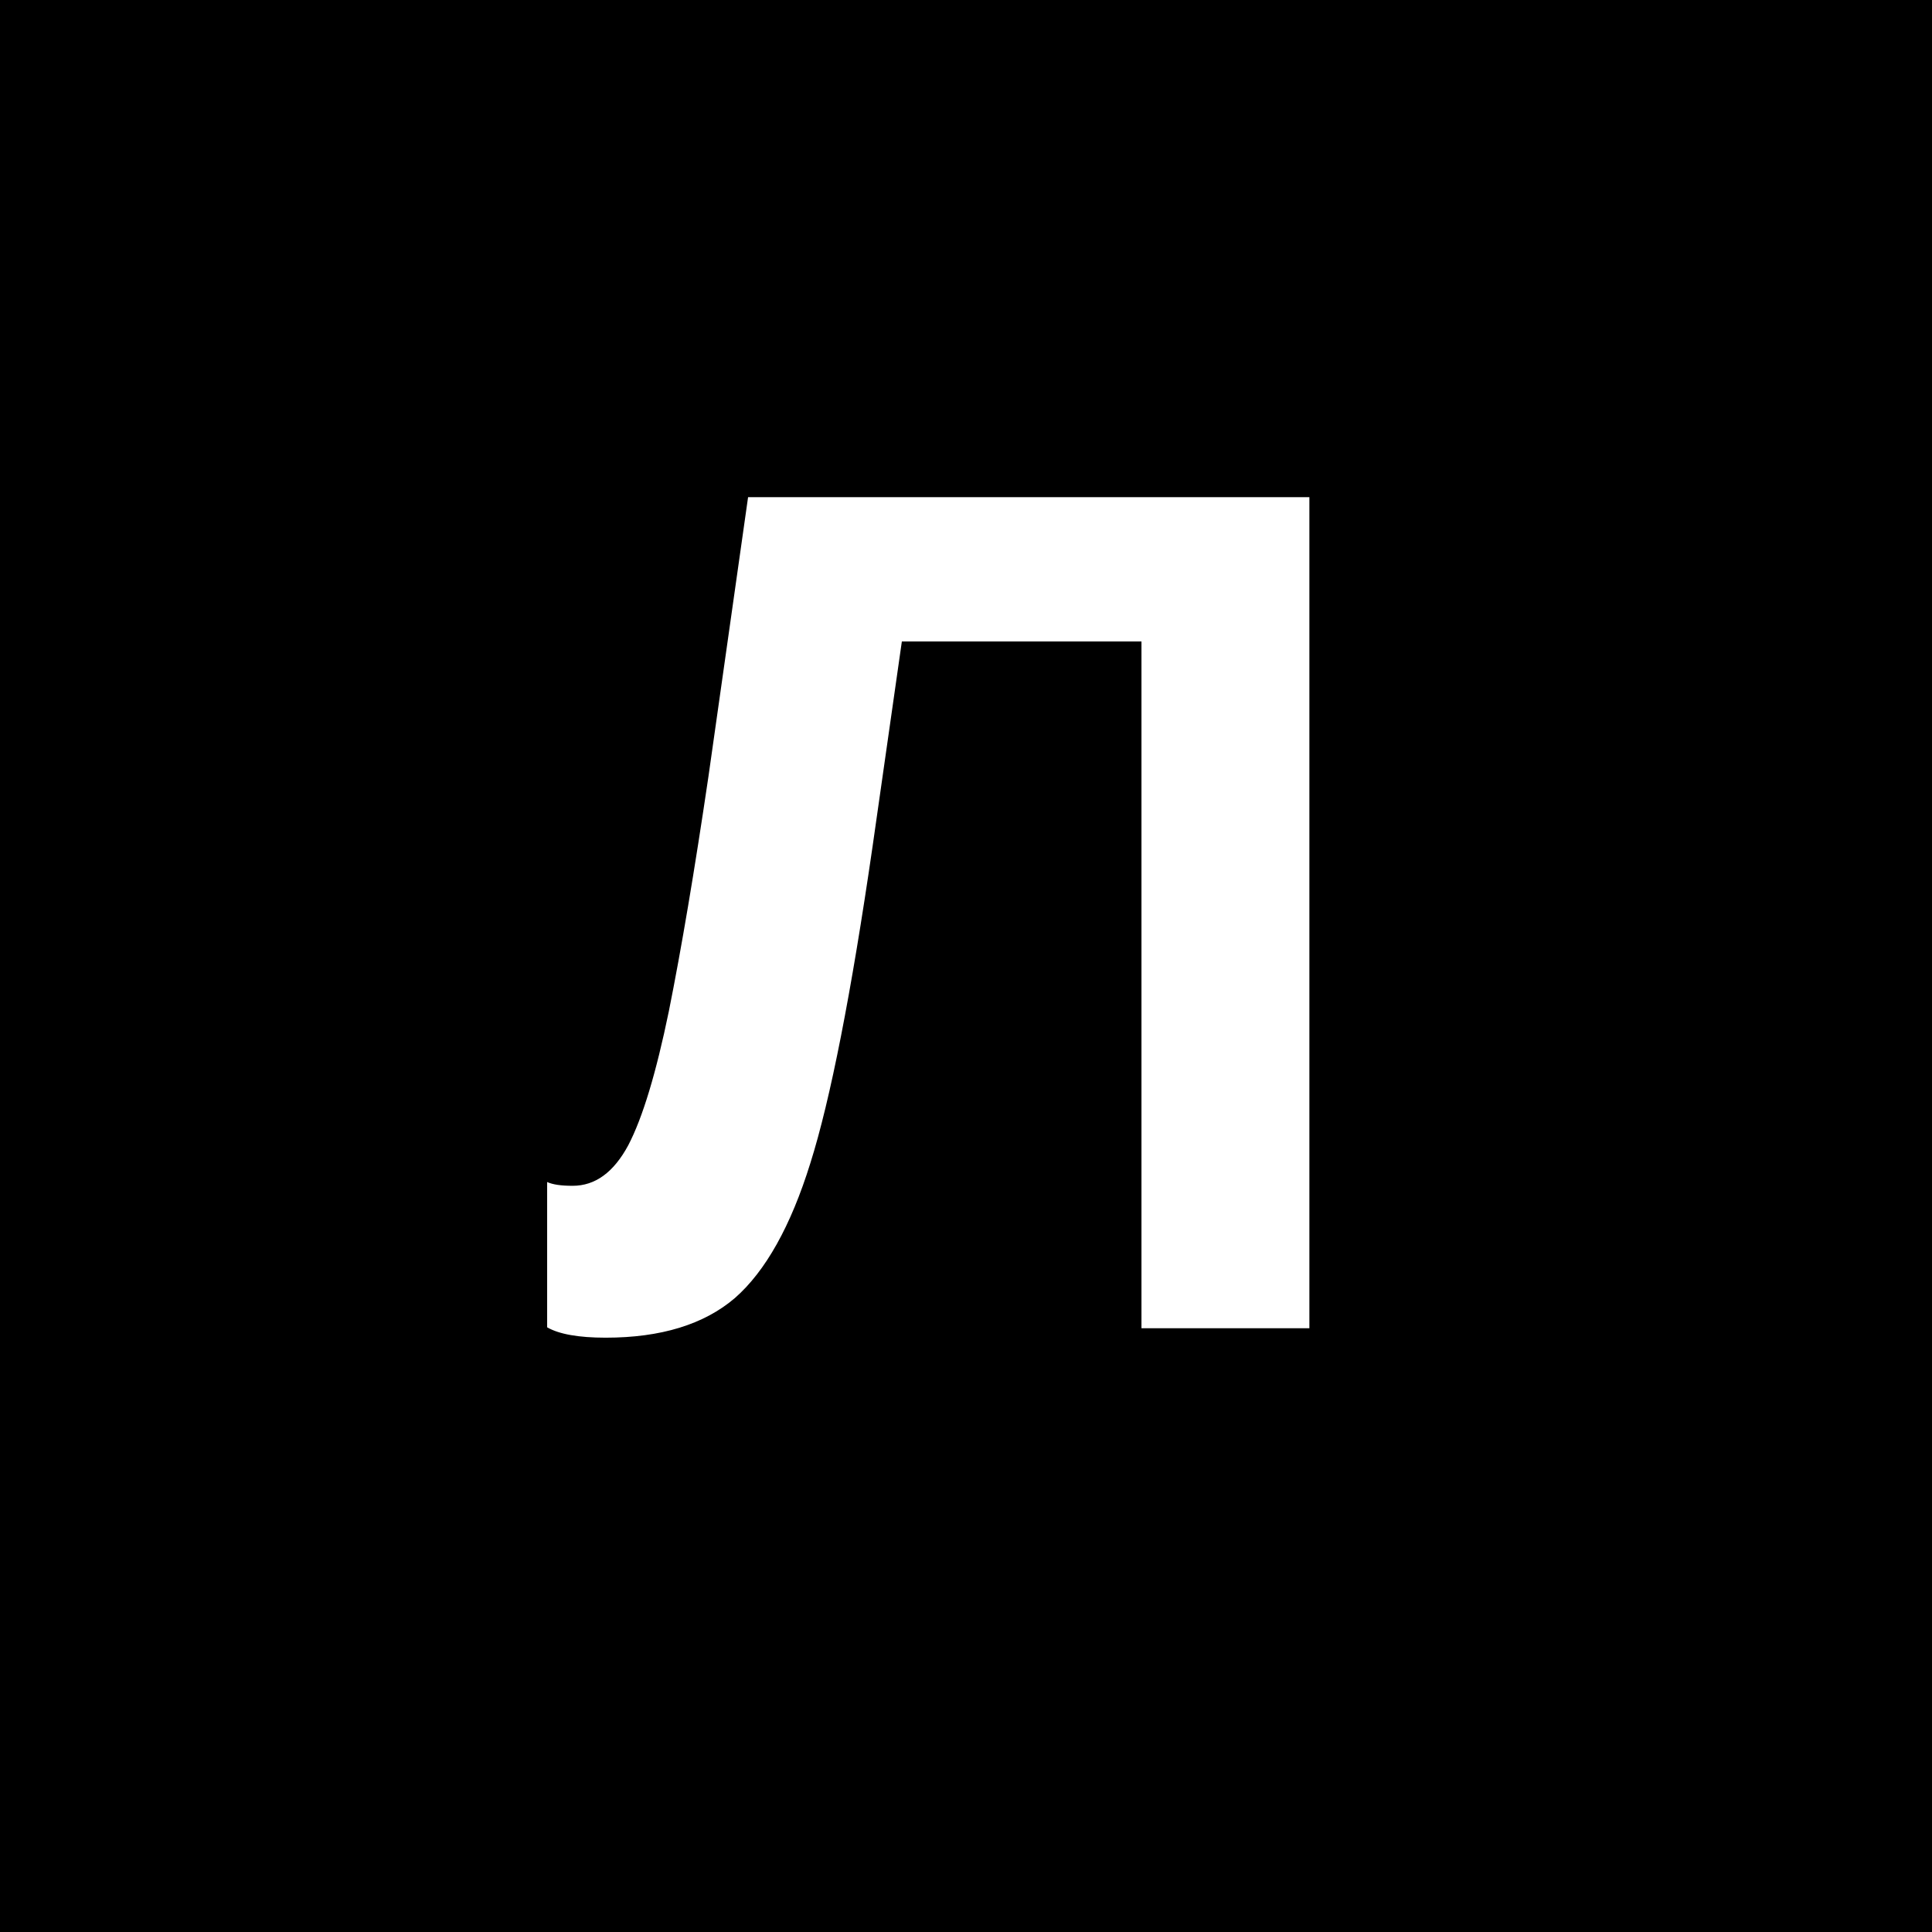
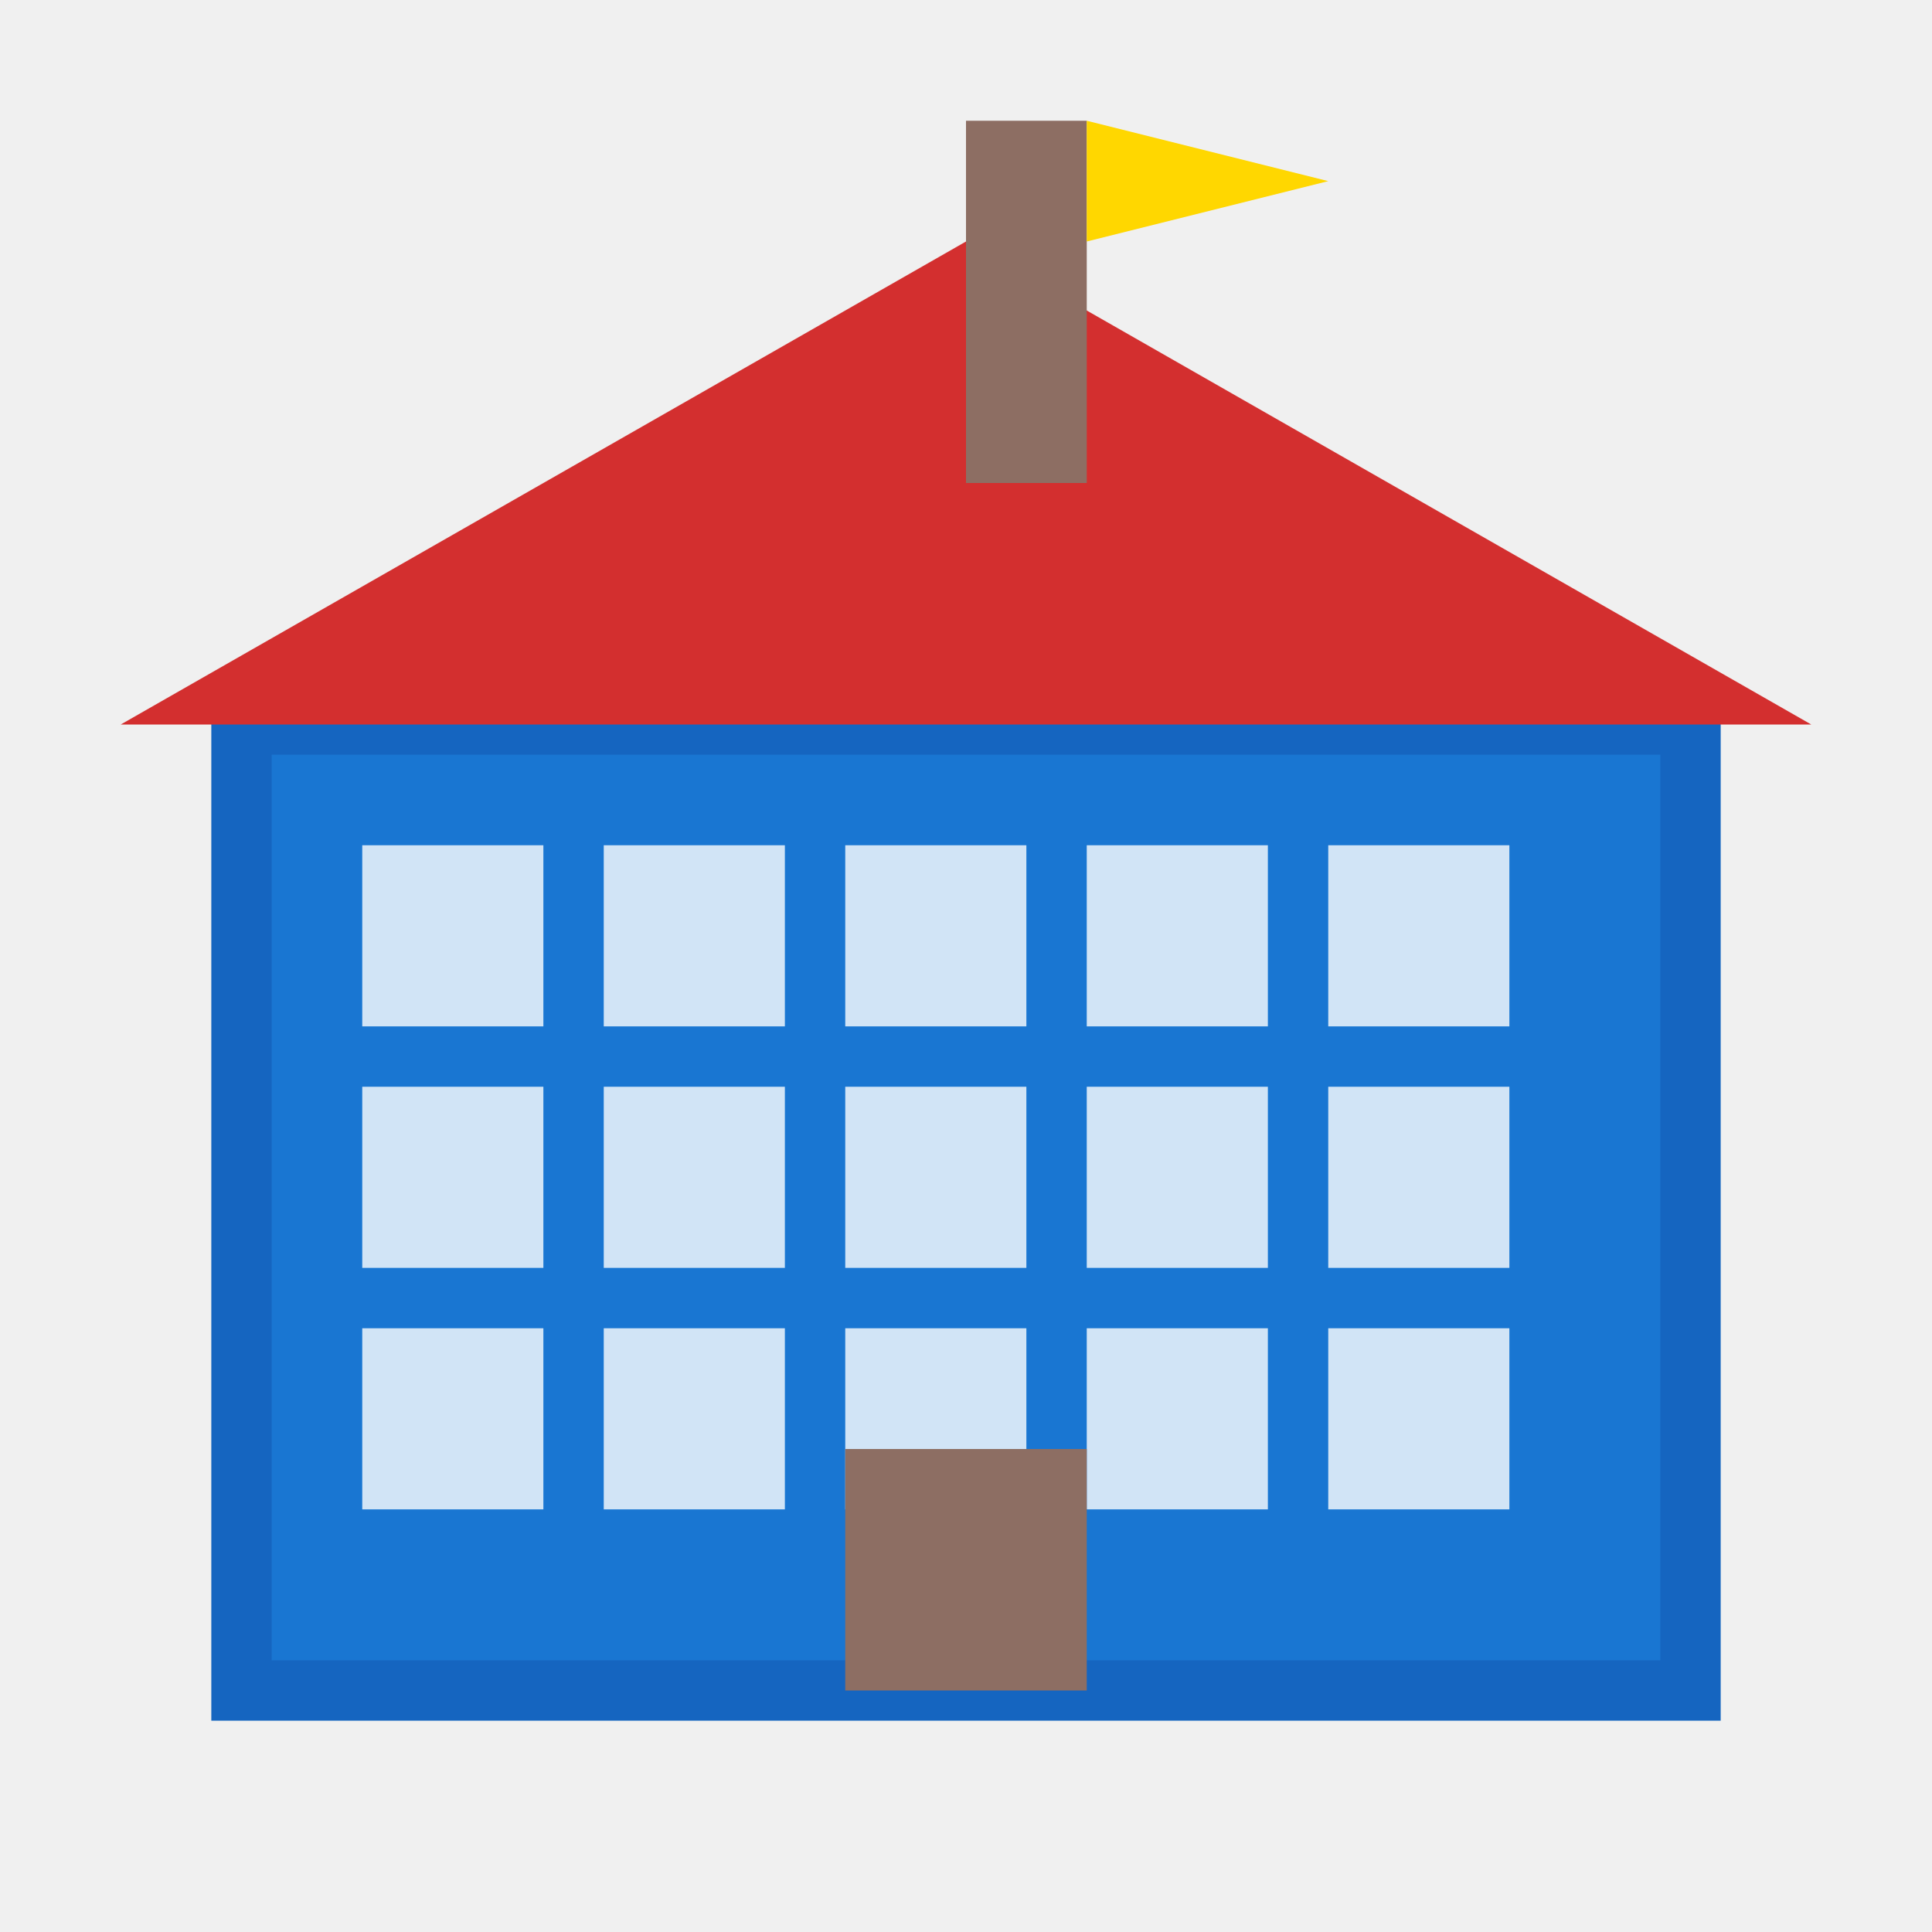
- <svg xmlns="http://www.w3.org/2000/svg" viewBox="0 0 32 32" width="32" height="32">
-   <rect width="32" height="32" fill="#000000" />
-   <text x="16" y="22" font-family="Arial, sans-serif" font-size="20" font-weight="bold" text-anchor="middle" fill="#FFFFFF">Л</text>
+ <svg xmlns="http://www.w3.org/2000/svg" width="32" height="32" viewBox="0 0 32 32" fill="none">
+   <rect x="4" y="12" width="24" height="16" fill="#1976d2" stroke="#1565c0" stroke-width="1" />
+   <rect x="6" y="14" width="3" height="3" fill="#ffffff" opacity="0.8" />
+   <rect x="10" y="14" width="3" height="3" fill="#ffffff" opacity="0.8" />
+   <rect x="14" y="14" width="3" height="3" fill="#ffffff" opacity="0.8" />
+   <rect x="18" y="14" width="3" height="3" fill="#ffffff" opacity="0.8" />
+   <rect x="22" y="14" width="3" height="3" fill="#ffffff" opacity="0.8" />
+   <rect x="6" y="18" width="3" height="3" fill="#ffffff" opacity="0.8" />
+   <rect x="10" y="18" width="3" height="3" fill="#ffffff" opacity="0.8" />
+   <rect x="14" y="18" width="3" height="3" fill="#ffffff" opacity="0.8" />
+   <rect x="18" y="18" width="3" height="3" fill="#ffffff" opacity="0.8" />
+   <rect x="22" y="18" width="3" height="3" fill="#ffffff" opacity="0.8" />
+   <rect x="6" y="22" width="3" height="3" fill="#ffffff" opacity="0.8" />
+   <rect x="10" y="22" width="3" height="3" fill="#ffffff" opacity="0.8" />
+   <rect x="14" y="22" width="3" height="3" fill="#ffffff" opacity="0.8" />
+   <rect x="18" y="22" width="3" height="3" fill="#ffffff" opacity="0.8" />
+   <rect x="22" y="22" width="3" height="3" fill="#ffffff" opacity="0.8" />
+   <rect x="14" y="24" width="4" height="4" fill="#8d6e63" />
+   <polygon points="2,12 16,4 30,12" fill="#d32f2f" />
+   <rect x="16" y="2" width="2" height="6" fill="#8d6e63" />
+   <polygon points="18,2 18,4 22,3" fill="#ffd700" />
</svg>
